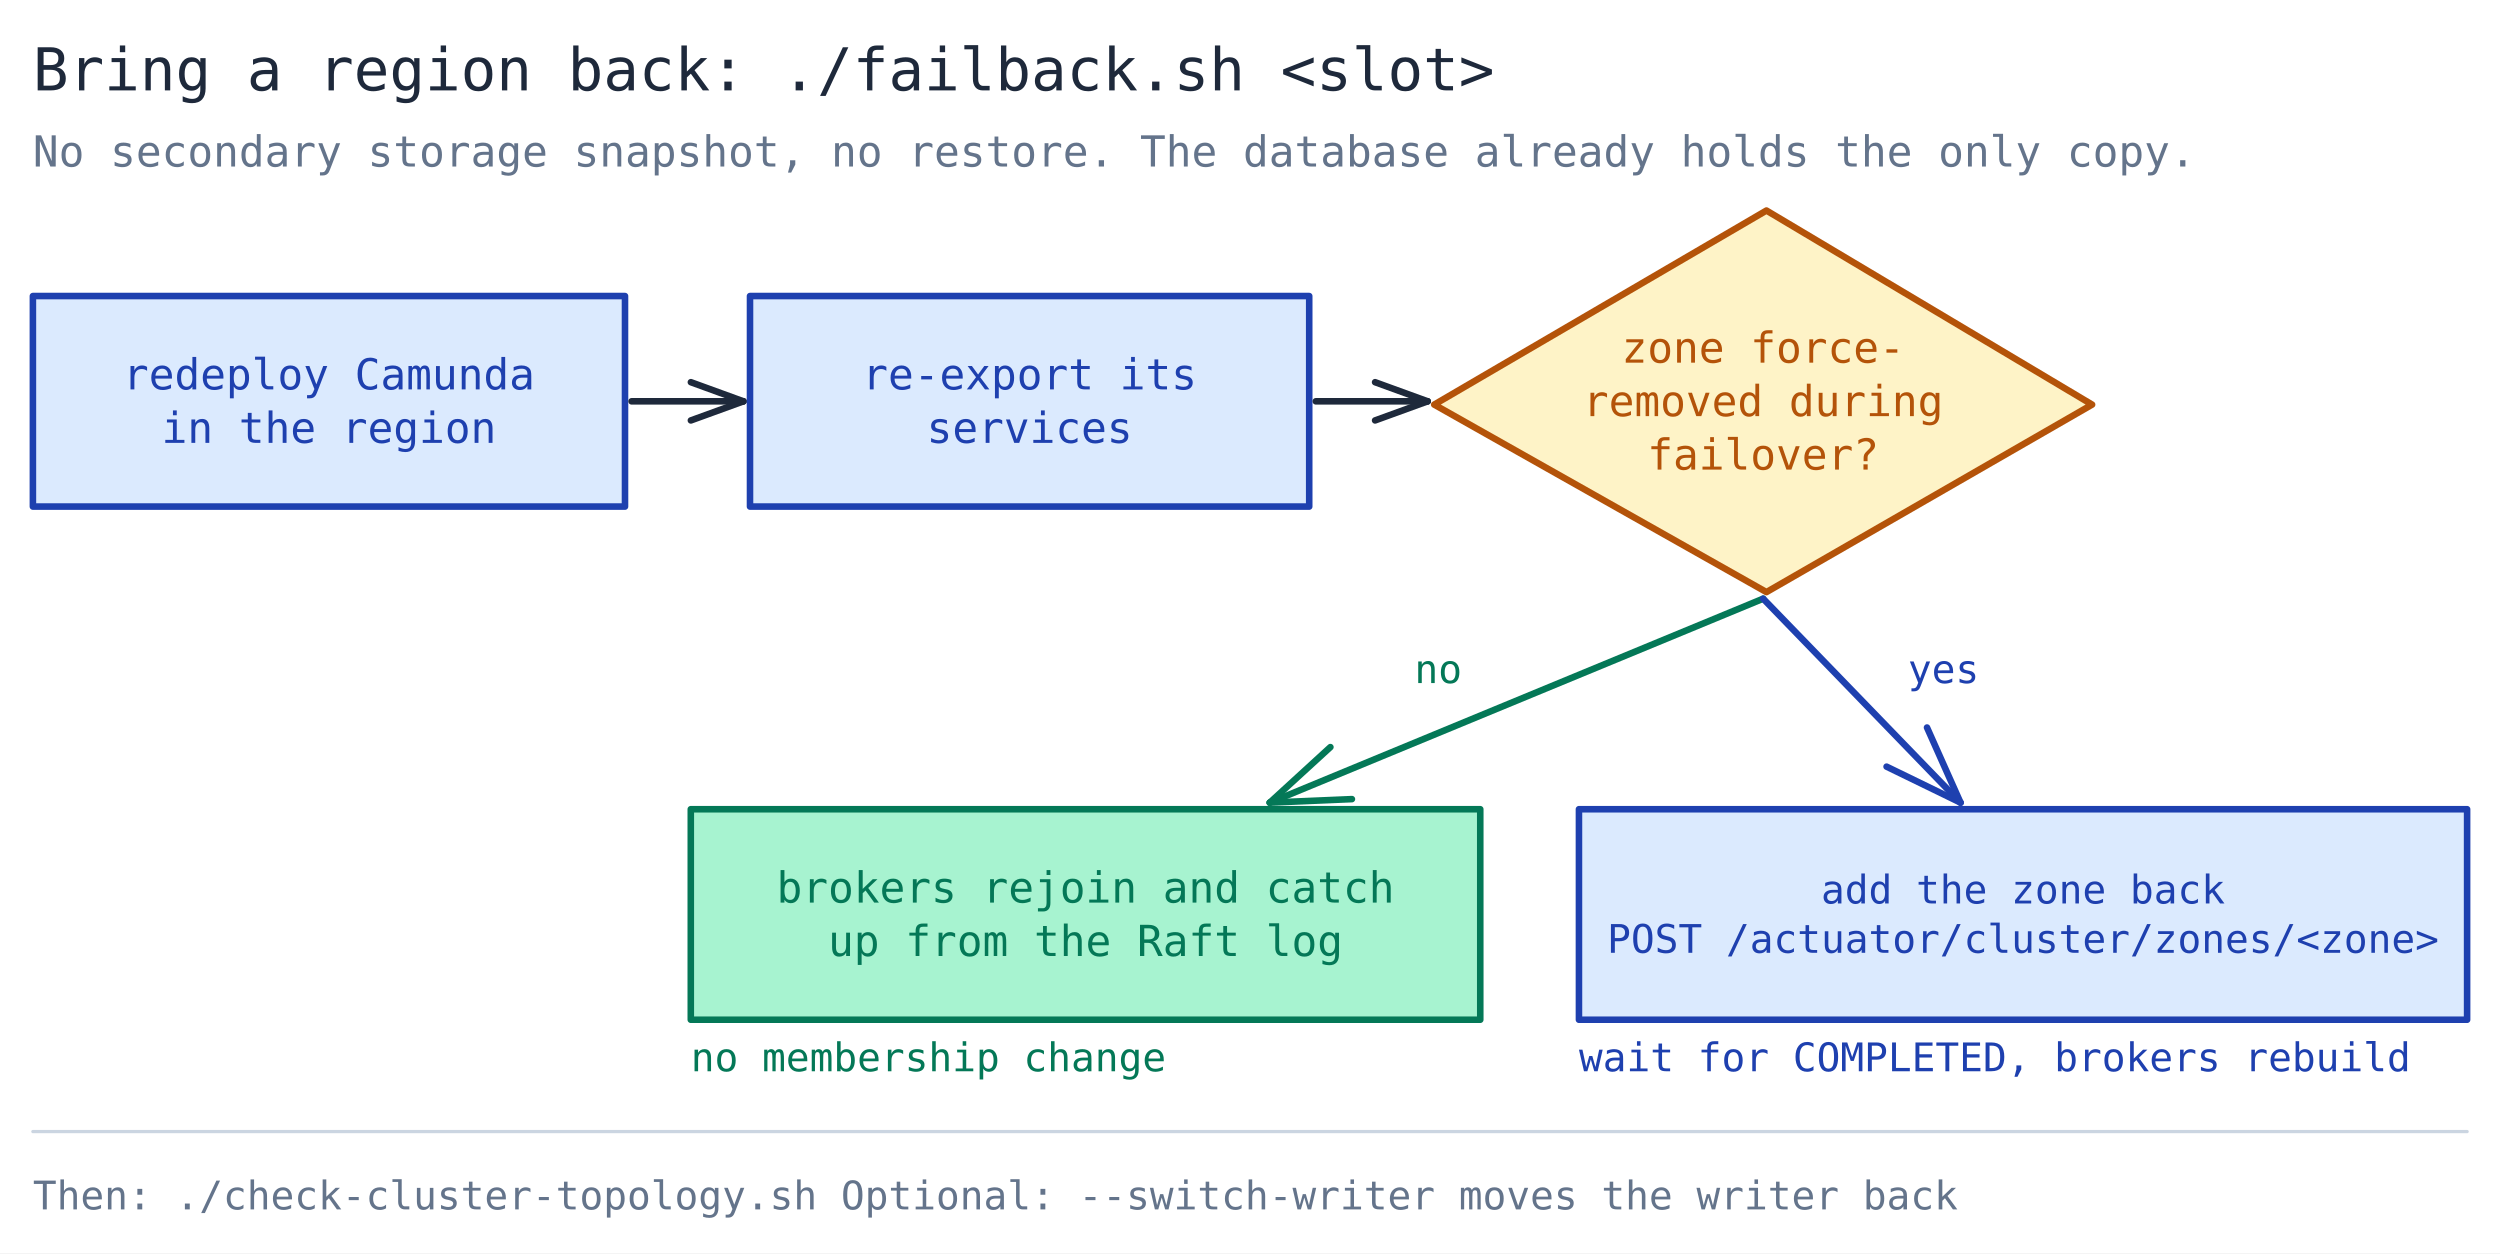
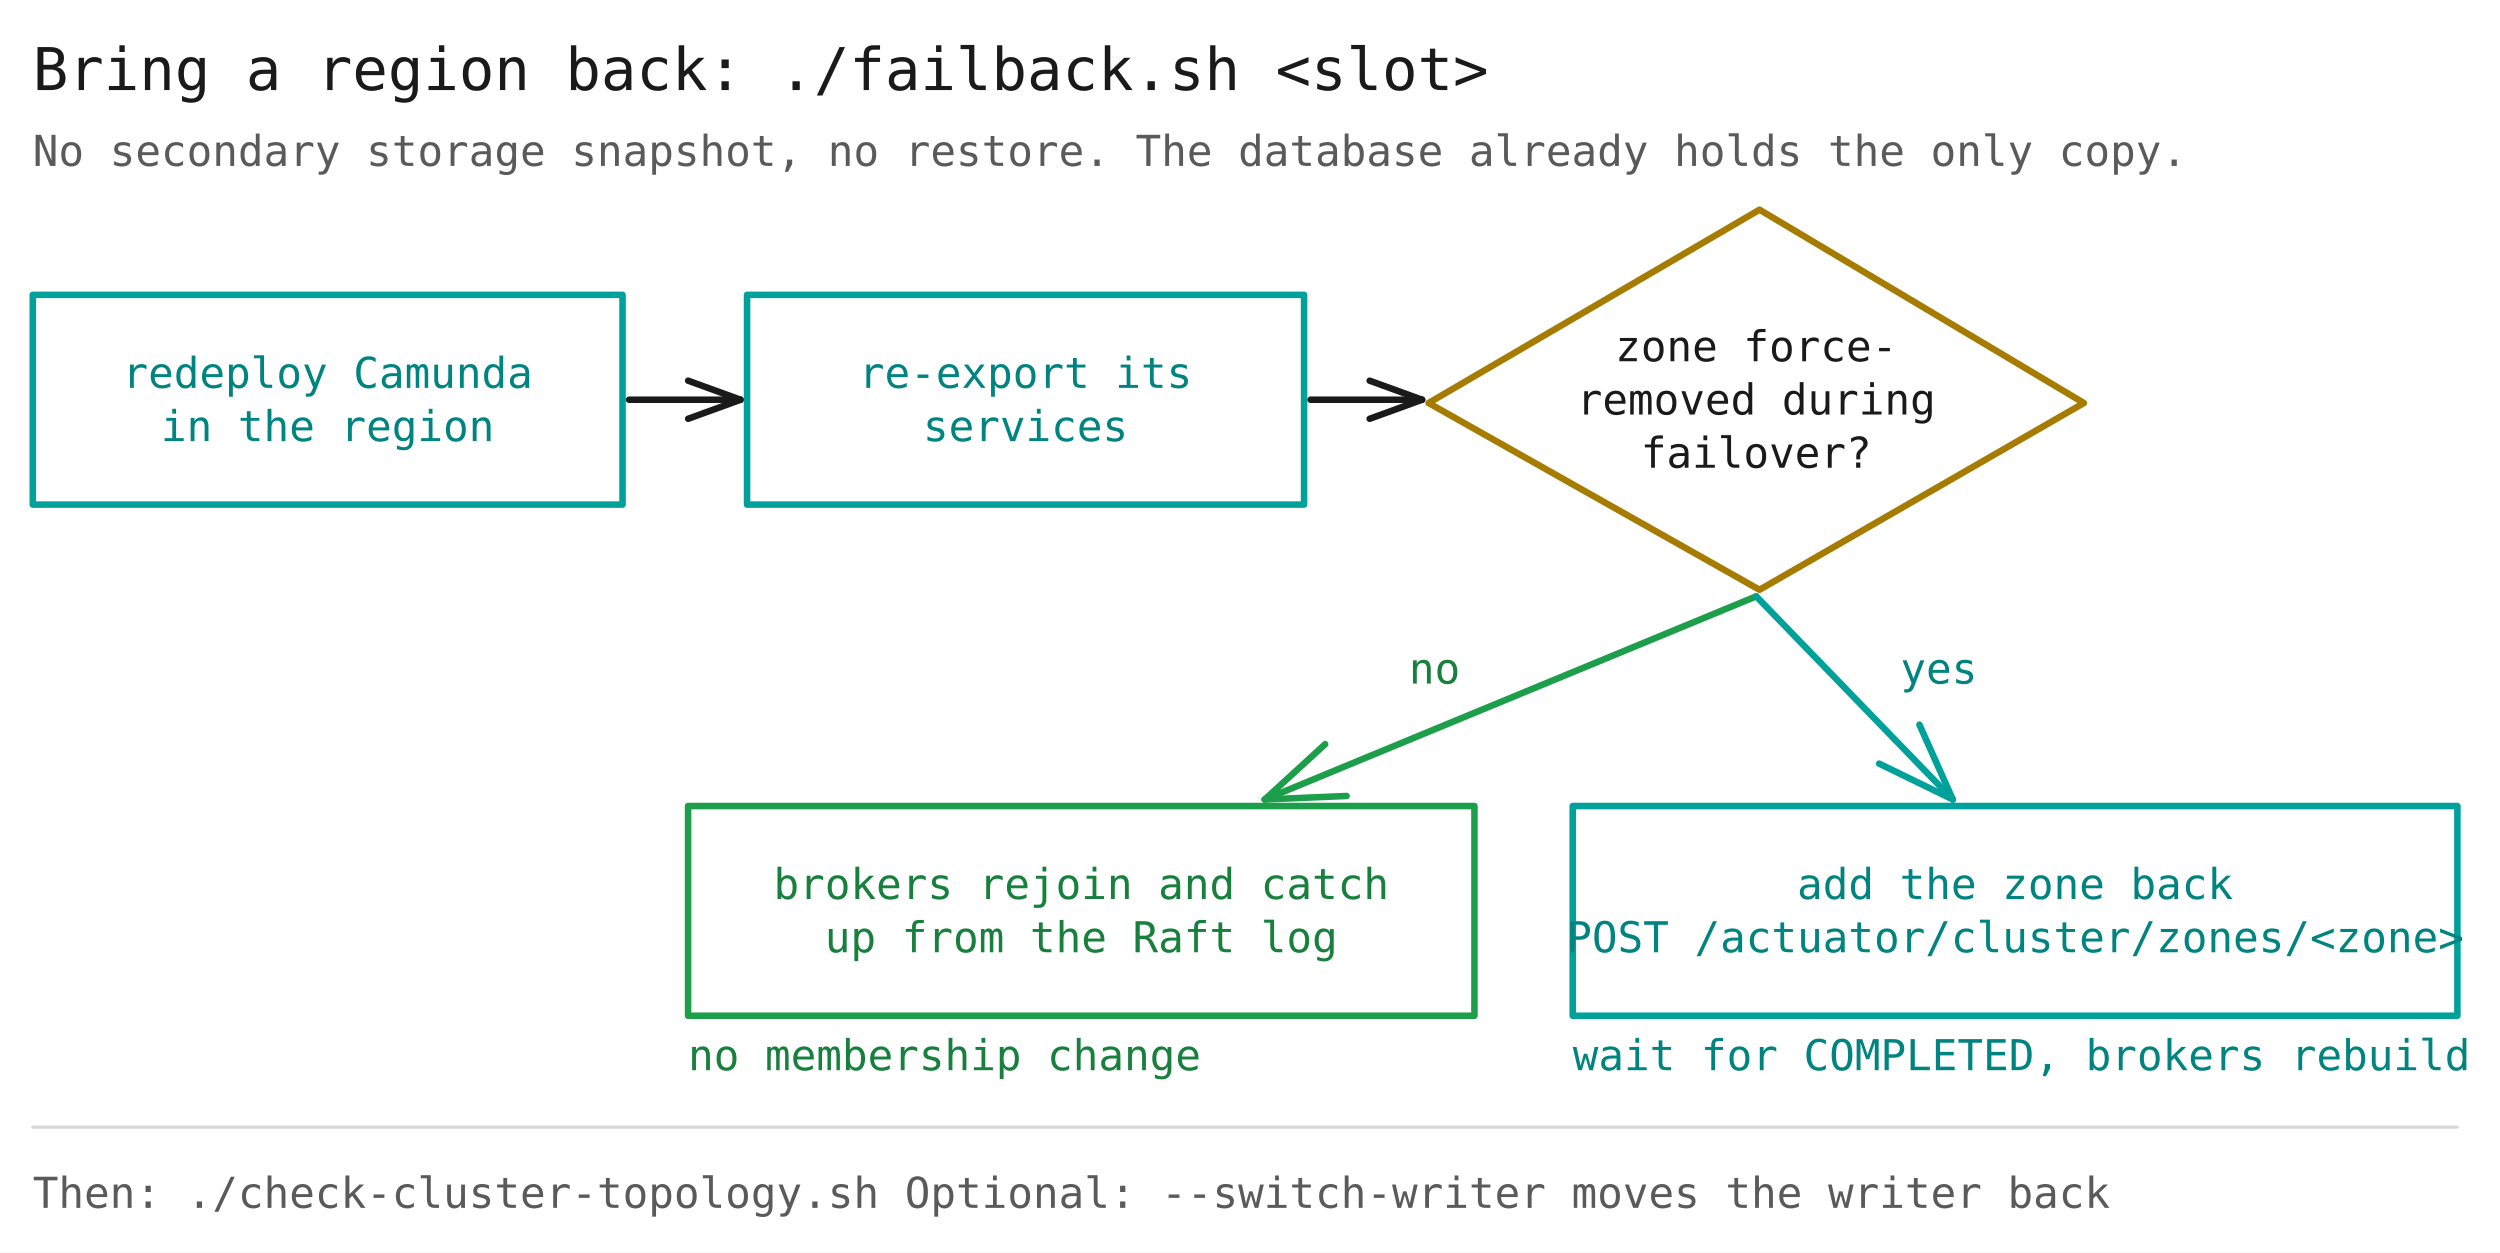
- <svg xmlns="http://www.w3.org/2000/svg" version="1.1" viewBox="0 0 760 381">
+ <svg xmlns="http://www.w3.org/2000/svg" version="1.1" viewBox="0 0 763 382.25">
  <defs />
-   <rect x="0" y="0" width="760" height="381" fill="#ffffff" />
+   <rect x="0" y="0" width="763" height="382.25" fill="#ffffff" />
  <g transform="translate(10 10) rotate(0 221.4 11.25)">
-     <text x="0" y="17.49" font-family="ui-monospace, SFMono-Regular, Menlo, Consolas, monospace" font-size="18px" fill="#1e293b" text-anchor="start" style="white-space: pre;" direction="ltr" dominant-baseline="alphabetic">Bring a region back: ./failback.sh &lt;slot&gt;</text>
+     <text x="0" y="17.49" font-family="ui-monospace, SFMono-Regular, Menlo, Consolas, monospace" font-size="18px" fill="#1a1a1a" text-anchor="start" style="white-space: pre;" direction="ltr" dominant-baseline="alphabetic">Bring a region back: ./failback.sh &lt;slot&gt;</text>
  </g>
  <g transform="translate(10 38) rotate(0 327.6 8.125)">
-     <text x="0" y="12.632" font-family="ui-monospace, SFMono-Regular, Menlo, Consolas, monospace" font-size="13px" fill="#64748b" text-anchor="start" style="white-space: pre;" direction="ltr" dominant-baseline="alphabetic">No secondary storage snapshot, no restore. The database already holds the only copy.</text>
+     <text x="0" y="12.632" font-family="ui-monospace, SFMono-Regular, Menlo, Consolas, monospace" font-size="13px" fill="#5a5a5a" text-anchor="start" style="white-space: pre;" direction="ltr" dominant-baseline="alphabetic">No secondary storage snapshot, no restore. The database already holds the only copy.</text>
  </g>
  <g stroke-linecap="round" transform="translate(10 90) rotate(0 90 32)">
-     <path d="M0 0 L180 0 L180 64 L0 64" stroke="none" stroke-width="0" fill="#dbeafe" />
-     <path d="M0 0 C36.81 0, 73.62 0, 180 0 M0 0 C50.72 0, 101.44 0, 180 0 M180 0 C180 17.53, 180 35.07, 180 64 M180 0 C180 24.49, 180 48.99, 180 64 M180 64 C115.39 64, 50.77 64, 0 64 M180 64 C130.88 64, 81.77 64, 0 64 M0 64 C0 47.97, 0 31.94, 0 0 M0 64 C0 43.04, 0 22.08, 0 0" stroke="#1e40af" stroke-width="2" fill="none" />
+     <path d="M0 0 L180 0 L180 64 L0 64" stroke="none" stroke-width="0" fill="#ffffff" />
+     <path d="M0 0 C36.81 0, 73.62 0, 180 0 M0 0 C50.72 0, 101.44 0, 180 0 M180 0 C180 17.53, 180 35.07, 180 64 M180 0 C180 24.49, 180 48.99, 180 64 M180 64 C115.39 64, 50.77 64, 0 64 M180 64 C130.88 64, 81.77 64, 0 64 M0 64 C0 47.97, 0 31.94, 0 0 M0 64 C0 43.04, 0 22.08, 0 0" stroke="#00a19b" stroke-width="2" fill="none" />
  </g>
  <g transform="translate(37.6 105.75) rotate(0 62.4 16.25)">
-     <text x="62.4" y="12.632" font-family="ui-monospace, SFMono-Regular, Menlo, Consolas, monospace" font-size="13px" fill="#1e40af" text-anchor="middle" style="white-space: pre;" direction="ltr" dominant-baseline="alphabetic">redeploy Camunda</text>
-     <text x="62.4" y="28.882" font-family="ui-monospace, SFMono-Regular, Menlo, Consolas, monospace" font-size="13px" fill="#1e40af" text-anchor="middle" style="white-space: pre;" direction="ltr" dominant-baseline="alphabetic">in the region</text>
+     <text x="62.4" y="12.632" font-family="ui-monospace, SFMono-Regular, Menlo, Consolas, monospace" font-size="13px" fill="#00847f" text-anchor="middle" style="white-space: pre;" direction="ltr" dominant-baseline="alphabetic">redeploy Camunda</text>
+     <text x="62.4" y="28.882" font-family="ui-monospace, SFMono-Regular, Menlo, Consolas, monospace" font-size="13px" fill="#00847f" text-anchor="middle" style="white-space: pre;" direction="ltr" dominant-baseline="alphabetic">in the region</text>
  </g>
  <g stroke-linecap="round">
    <g transform="translate(192 122) rotate(0 17 0)">
-       <path d="M0 0 C6.95 0, 13.91 0, 34 0 M0 0 C12.57 0, 25.14 0, 34 0" stroke="#1e293b" stroke-width="2" fill="none" />
+       <path d="M0 0 C6.95 0, 13.91 0, 34 0 M0 0 C12.57 0, 25.14 0, 34 0" stroke="#1a1a1a" stroke-width="2" fill="none" />
    </g>
    <g transform="translate(192 122) rotate(0 17 0)">
-       <path d="M18.03 5.81 C21.29 4.63, 24.56 3.44, 34 0 M18.03 5.81 C23.93 3.66, 29.84 1.51, 34 0" stroke="#1e293b" stroke-width="2" fill="none" />
+       <path d="M18.03 5.81 C21.29 4.63, 24.56 3.44, 34 0 M18.03 5.81 C23.93 3.66, 29.84 1.51, 34 0" stroke="#1a1a1a" stroke-width="2" fill="none" />
    </g>
    <g transform="translate(192 122) rotate(0 17 0)">
-       <path d="M18.03 -5.81 C21.29 -4.63, 24.56 -3.44, 34 0 M18.03 -5.81 C23.93 -3.66, 29.84 -1.51, 34 0" stroke="#1e293b" stroke-width="2" fill="none" />
+       <path d="M18.03 -5.81 C21.29 -4.63, 24.56 -3.44, 34 0 M18.03 -5.81 C23.93 -3.66, 29.84 -1.51, 34 0" stroke="#1a1a1a" stroke-width="2" fill="none" />
    </g>
  </g>
  <mask />
  <g stroke-linecap="round" transform="translate(228 90) rotate(0 85 32)">
-     <path d="M0 0 L170 0 L170 64 L0 64" stroke="none" stroke-width="0" fill="#dbeafe" />
-     <path d="M0 0 C34.77 0, 69.54 0, 170 0 M0 0 C53.34 0, 106.68 0, 170 0 M170 0 C170 18.23, 170 36.45, 170 64 M170 0 C170 15, 170 30, 170 64 M170 64 C114.23 64, 58.47 64, 0 64 M170 64 C115.88 64, 61.77 64, 0 64 M0 64 C0 45.15, 0 26.3, 0 0 M0 64 C0 48.86, 0 33.71, 0 0" stroke="#1e40af" stroke-width="2" fill="none" />
+     <path d="M0 0 L170 0 L170 64 L0 64" stroke="none" stroke-width="0" fill="#ffffff" />
+     <path d="M0 0 C34.77 0, 69.54 0, 170 0 M0 0 C53.34 0, 106.68 0, 170 0 M170 0 C170 18.23, 170 36.45, 170 64 M170 0 C170 15, 170 30, 170 64 M170 64 C114.23 64, 58.47 64, 0 64 M170 64 C115.88 64, 61.77 64, 0 64 M0 64 C0 45.15, 0 26.3, 0 0 M0 64 C0 48.86, 0 33.71, 0 0" stroke="#00a19b" stroke-width="2" fill="none" />
  </g>
  <g transform="translate(262.3 105.75) rotate(0 50.7 16.25)">
-     <text x="50.7" y="12.632" font-family="ui-monospace, SFMono-Regular, Menlo, Consolas, monospace" font-size="13px" fill="#1e40af" text-anchor="middle" style="white-space: pre;" direction="ltr" dominant-baseline="alphabetic">re-export its</text>
-     <text x="50.7" y="28.882" font-family="ui-monospace, SFMono-Regular, Menlo, Consolas, monospace" font-size="13px" fill="#1e40af" text-anchor="middle" style="white-space: pre;" direction="ltr" dominant-baseline="alphabetic">services</text>
+     <text x="50.7" y="12.632" font-family="ui-monospace, SFMono-Regular, Menlo, Consolas, monospace" font-size="13px" fill="#00847f" text-anchor="middle" style="white-space: pre;" direction="ltr" dominant-baseline="alphabetic">re-export its</text>
+     <text x="50.7" y="28.882" font-family="ui-monospace, SFMono-Regular, Menlo, Consolas, monospace" font-size="13px" fill="#00847f" text-anchor="middle" style="white-space: pre;" direction="ltr" dominant-baseline="alphabetic">services</text>
  </g>
  <g stroke-linecap="round">
    <g transform="translate(400 122) rotate(0 17 0)">
-       <path d="M0 0 C6.95 0, 13.91 0, 34 0 M0 0 C6.86 0, 13.72 0, 34 0" stroke="#1e293b" stroke-width="2" fill="none" />
+       <path d="M0 0 C6.95 0, 13.91 0, 34 0 M0 0 C6.86 0, 13.72 0, 34 0" stroke="#1a1a1a" stroke-width="2" fill="none" />
    </g>
    <g transform="translate(400 122) rotate(0 17 0)">
-       <path d="M18.03 5.81 C21.29 4.62, 24.56 3.44, 34 0 M18.03 5.81 C21.25 4.64, 24.47 3.47, 34 0" stroke="#1e293b" stroke-width="2" fill="none" />
+       <path d="M18.03 5.81 C21.29 4.62, 24.56 3.44, 34 0 M18.03 5.81 C21.25 4.64, 24.47 3.47, 34 0" stroke="#1a1a1a" stroke-width="2" fill="none" />
    </g>
    <g transform="translate(400 122) rotate(0 17 0)">
-       <path d="M18.03 -5.81 C21.29 -4.62, 24.56 -3.44, 34 0 M18.03 -5.81 C21.25 -4.64, 24.47 -3.47, 34 0" stroke="#1e293b" stroke-width="2" fill="none" />
+       <path d="M18.03 -5.81 C21.29 -4.62, 24.56 -3.44, 34 0 M18.03 -5.81 C21.25 -4.64, 24.47 -3.47, 34 0" stroke="#1a1a1a" stroke-width="2" fill="none" />
    </g>
  </g>
  <mask />
  <g stroke-linecap="round" transform="translate(436 64) rotate(0 100 58)">
-     <path d="M101 0 L200 59 L101 116 L0 59" stroke="none" stroke-width="0" fill="#fef3c7" fill-rule="evenodd" />
-     <path d="M101 0 C121.25 12.07, 141.5 24.14, 200 59 M101 0 C135.23 20.4, 169.45 40.79, 200 59 M200 59 C170.74 75.85, 141.48 92.7, 101 116 M200 59 C171.68 75.31, 143.35 91.61, 101 116 M101 116 C70.99 99.06, 40.98 82.13, 0 59 M101 116 C64.26 95.26, 27.52 74.53, 0 59 M0 59 C34.21 39.02, 68.41 19.03, 101 0 M0 59 C34.92 38.6, 69.84 18.2, 101 0" stroke="#b45309" stroke-width="2" fill="none" />
+     <path d="M101 0 L200 59 L101 116 L0 59" stroke="none" stroke-width="0" fill="#ffffff" fill-rule="evenodd" />
+     <path d="M101 0 C121.25 12.07, 141.5 24.14, 200 59 M101 0 C135.23 20.4, 169.45 40.79, 200 59 M200 59 C170.74 75.85, 141.48 92.7, 101 116 M200 59 C171.68 75.31, 143.35 91.61, 101 116 M101 116 C70.99 99.06, 40.98 82.13, 0 59 M101 116 C64.26 95.26, 27.52 74.53, 0 59 M0 59 C34.21 39.02, 68.41 19.03, 101 0 M0 59 C34.92 38.6, 69.84 18.2, 101 0" stroke="#a67c00" stroke-width="2" fill="none" />
  </g>
  <g transform="translate(481.4 97.625) rotate(0 54.6 24.375)">
-     <text x="54.6" y="12.632" font-family="ui-monospace, SFMono-Regular, Menlo, Consolas, monospace" font-size="13px" fill="#b45309" text-anchor="middle" style="white-space: pre;" direction="ltr" dominant-baseline="alphabetic">zone force-</text>
-     <text x="54.6" y="28.882" font-family="ui-monospace, SFMono-Regular, Menlo, Consolas, monospace" font-size="13px" fill="#b45309" text-anchor="middle" style="white-space: pre;" direction="ltr" dominant-baseline="alphabetic">removed during</text>
-     <text x="54.6" y="45.132" font-family="ui-monospace, SFMono-Regular, Menlo, Consolas, monospace" font-size="13px" fill="#b45309" text-anchor="middle" style="white-space: pre;" direction="ltr" dominant-baseline="alphabetic">failover?</text>
+     <text x="54.6" y="12.632" font-family="ui-monospace, SFMono-Regular, Menlo, Consolas, monospace" font-size="13px" fill="#1a1a1a" text-anchor="middle" style="white-space: pre;" direction="ltr" dominant-baseline="alphabetic">zone force-</text>
+     <text x="54.6" y="28.882" font-family="ui-monospace, SFMono-Regular, Menlo, Consolas, monospace" font-size="13px" fill="#1a1a1a" text-anchor="middle" style="white-space: pre;" direction="ltr" dominant-baseline="alphabetic">removed during</text>
+     <text x="54.6" y="45.132" font-family="ui-monospace, SFMono-Regular, Menlo, Consolas, monospace" font-size="13px" fill="#1a1a1a" text-anchor="middle" style="white-space: pre;" direction="ltr" dominant-baseline="alphabetic">failover?</text>
  </g>
  <g stroke-linecap="round">
    <g transform="translate(536 182) rotate(0 -75 31)">
-       <path d="M0 0 C-30.69 12.68, -61.38 25.37, -150 62 M0 0 C-35.05 14.49, -70.11 28.98, -150 62" stroke="#047857" stroke-width="2" fill="none" />
+       <path d="M0 0 C-30.69 12.68, -61.38 25.37, -150 62 M0 0 C-35.05 14.49, -70.11 28.98, -150 62" stroke="#1d9e4b" stroke-width="2" fill="none" />
    </g>
    <g transform="translate(536 182) rotate(0 -75 31)">
-       <path d="M-131.56 45.12 C-135.33 48.58, -139.1 52.03, -150 62 M-131.56 45.12 C-135.87 49.07, -140.18 53.01, -150 62" stroke="#047857" stroke-width="2" fill="none" />
+       <path d="M-131.56 45.12 C-135.33 48.58, -139.1 52.03, -150 62 M-131.56 45.12 C-135.87 49.07, -140.18 53.01, -150 62" stroke="#1d9e4b" stroke-width="2" fill="none" />
    </g>
    <g transform="translate(536 182) rotate(0 -75 31)">
-       <path d="M-125.02 60.93 C-130.13 61.15, -135.24 61.37, -150 62 M-125.02 60.93 C-130.86 61.18, -136.7 61.43, -150 62" stroke="#047857" stroke-width="2" fill="none" />
+       <path d="M-125.02 60.93 C-130.13 61.15, -135.24 61.37, -150 62 M-125.02 60.93 C-130.86 61.18, -136.7 61.43, -150 62" stroke="#1d9e4b" stroke-width="2" fill="none" />
    </g>
  </g>
  <mask />
-   <g transform="translate(430 196) rotate(0 7.2 7.5)">
-     <text x="0" y="11.66" font-family="ui-monospace, SFMono-Regular, Menlo, Consolas, monospace" font-size="12px" fill="#047857" text-anchor="start" style="white-space: pre;" direction="ltr" dominant-baseline="alphabetic">no</text>
+   <g transform="translate(430 196) rotate(0 7.8 8.125)">
+     <text x="0" y="12.632" font-family="ui-monospace, SFMono-Regular, Menlo, Consolas, monospace" font-size="13px" fill="#17803d" text-anchor="start" style="white-space: pre;" direction="ltr" dominant-baseline="alphabetic">no</text>
  </g>
  <g stroke-linecap="round" transform="translate(210 246) rotate(0 120 32)">
-     <path d="M0 0 L240 0 L240 64 L0 64" stroke="none" stroke-width="0" fill="#a7f3d0" />
-     <path d="M0 0 C49.1 0, 98.21 0, 240 0 M0 0 C77.2 0, 154.4 0, 240 0 M240 0 C240 24.11, 240 48.21, 240 64 M240 0 C240 18.45, 240 36.91, 240 64 M240 64 C146.59 64, 53.18 64, 0 64 M240 64 C170.15 64, 100.29 64, 0 64 M0 64 C0 47.09, 0 30.18, 0 0 M0 64 C0 41.09, 0 18.18, 0 0" stroke="#047857" stroke-width="2" fill="none" />
+     <path d="M0 0 L240 0 L240 64 L0 64" stroke="none" stroke-width="0" fill="#ffffff" />
+     <path d="M0 0 C49.1 0, 98.21 0, 240 0 M0 0 C77.2 0, 154.4 0, 240 0 M240 0 C240 24.11, 240 48.21, 240 64 M240 0 C240 18.45, 240 36.91, 240 64 M240 64 C146.59 64, 53.18 64, 0 64 M240 64 C170.15 64, 100.29 64, 0 64 M0 64 C0 47.09, 0 30.18, 0 0 M0 64 C0 41.09, 0 18.18, 0 0" stroke="#1d9e4b" stroke-width="2" fill="none" />
  </g>
  <g transform="translate(236.4 261.75) rotate(0 93.6 16.25)">
-     <text x="93.6" y="12.632" font-family="ui-monospace, SFMono-Regular, Menlo, Consolas, monospace" font-size="13px" fill="#047857" text-anchor="middle" style="white-space: pre;" direction="ltr" dominant-baseline="alphabetic">brokers rejoin and catch</text>
-     <text x="93.6" y="28.882" font-family="ui-monospace, SFMono-Regular, Menlo, Consolas, monospace" font-size="13px" fill="#047857" text-anchor="middle" style="white-space: pre;" direction="ltr" dominant-baseline="alphabetic">up from the Raft log</text>
+     <text x="93.6" y="12.632" font-family="ui-monospace, SFMono-Regular, Menlo, Consolas, monospace" font-size="13px" fill="#17803d" text-anchor="middle" style="white-space: pre;" direction="ltr" dominant-baseline="alphabetic">brokers rejoin and catch</text>
+     <text x="93.6" y="28.882" font-family="ui-monospace, SFMono-Regular, Menlo, Consolas, monospace" font-size="13px" fill="#17803d" text-anchor="middle" style="white-space: pre;" direction="ltr" dominant-baseline="alphabetic">up from the Raft log</text>
  </g>
-   <g transform="translate(210 314) rotate(0 72 7.5)">
-     <text x="0" y="11.66" font-family="ui-monospace, SFMono-Regular, Menlo, Consolas, monospace" font-size="12px" fill="#047857" text-anchor="start" style="white-space: pre;" direction="ltr" dominant-baseline="alphabetic">no membership change</text>
+   <g transform="translate(210 314) rotate(0 78 8.125)">
+     <text x="0" y="12.632" font-family="ui-monospace, SFMono-Regular, Menlo, Consolas, monospace" font-size="13px" fill="#17803d" text-anchor="start" style="white-space: pre;" direction="ltr" dominant-baseline="alphabetic">no membership change</text>
  </g>
  <g stroke-linecap="round">
    <g transform="translate(536 182) rotate(0 30 31)">
-       <path d="M0 0 C12.28 12.69, 24.56 25.37, 60 62 M0 0 C21.22 21.93, 42.44 43.85, 60 62" stroke="#1e40af" stroke-width="2" fill="none" />
+       <path d="M0 0 C12.28 12.69, 24.56 25.37, 60 62 M0 0 C21.22 21.93, 42.44 43.85, 60 62" stroke="#00a19b" stroke-width="2" fill="none" />
    </g>
    <g transform="translate(536 182) rotate(0 30 31)">
-       <path d="M37.52 51.06 C42.12 53.3, 46.72 55.54, 60 62 M37.52 51.06 C45.47 54.93, 53.42 58.8, 60 62" stroke="#1e40af" stroke-width="2" fill="none" />
+       <path d="M37.52 51.06 C42.12 53.3, 46.72 55.54, 60 62 M37.52 51.06 C45.47 54.93, 53.42 58.8, 60 62" stroke="#00a19b" stroke-width="2" fill="none" />
    </g>
    <g transform="translate(536 182) rotate(0 30 31)">
-       <path d="M49.81 39.17 C51.89 43.84, 53.98 48.51, 60 62 M49.81 39.17 C53.41 47.24, 57.02 55.32, 60 62" stroke="#1e40af" stroke-width="2" fill="none" />
+       <path d="M49.81 39.17 C51.89 43.84, 53.98 48.51, 60 62 M49.81 39.17 C53.41 47.24, 57.02 55.32, 60 62" stroke="#00a19b" stroke-width="2" fill="none" />
    </g>
  </g>
  <mask />
-   <g transform="translate(580 196) rotate(0 10.8 7.5)">
-     <text x="0" y="11.66" font-family="ui-monospace, SFMono-Regular, Menlo, Consolas, monospace" font-size="12px" fill="#1e40af" text-anchor="start" style="white-space: pre;" direction="ltr" dominant-baseline="alphabetic">yes</text>
+   <g transform="translate(580 196) rotate(0 11.7 8.125)">
+     <text x="0" y="12.632" font-family="ui-monospace, SFMono-Regular, Menlo, Consolas, monospace" font-size="13px" fill="#00847f" text-anchor="start" style="white-space: pre;" direction="ltr" dominant-baseline="alphabetic">yes</text>
  </g>
  <g stroke-linecap="round" transform="translate(480 246) rotate(0 135 32)">
-     <path d="M0 0 L270 0 L270 64 L0 64" stroke="none" stroke-width="0" fill="#dbeafe" />
-     <path d="M0 0 C55.26 0, 110.51 0, 270 0 M0 0 C65.23 0, 130.47 0, 270 0 M270 0 C270 20.99, 270 41.98, 270 64 M270 0 C270 15.43, 270 30.87, 270 64 M270 64 C214.83 64, 159.65 64, 0 64 M270 64 C188.96 64, 107.92 64, 0 64 M0 64 C0 46.65, 0 29.3, 0 0 M0 64 C0 46.52, 0 29.04, 0 0" stroke="#1e40af" stroke-width="2" fill="none" />
+     <path d="M0 0 L270 0 L270 64 L0 64" stroke="none" stroke-width="0" fill="#ffffff" />
+     <path d="M0 0 C55.26 0, 110.51 0, 270 0 M0 0 C65.23 0, 130.47 0, 270 0 M270 0 C270 20.99, 270 41.98, 270 64 M270 0 C270 15.43, 270 30.87, 270 64 M270 64 C214.83 64, 159.65 64, 0 64 M270 64 C188.96 64, 107.92 64, 0 64 M0 64 C0 46.65, 0 29.3, 0 0 M0 64 C0 46.52, 0 29.04, 0 0" stroke="#00a19b" stroke-width="2" fill="none" />
  </g>
-   <g transform="translate(489 263) rotate(0 126 15)">
-     <text x="126" y="11.66" font-family="ui-monospace, SFMono-Regular, Menlo, Consolas, monospace" font-size="12px" fill="#1e40af" text-anchor="middle" style="white-space: pre;" direction="ltr" dominant-baseline="alphabetic">add the zone back</text>
-     <text x="126" y="26.66" font-family="ui-monospace, SFMono-Regular, Menlo, Consolas, monospace" font-size="12px" fill="#1e40af" text-anchor="middle" style="white-space: pre;" direction="ltr" dominant-baseline="alphabetic">POST /actuator/cluster/zones/&lt;zone&gt;</text>
+   <g transform="translate(478.5 261.75) rotate(0 136.5 16.25)">
+     <text x="136.5" y="12.632" font-family="ui-monospace, SFMono-Regular, Menlo, Consolas, monospace" font-size="13px" fill="#00847f" text-anchor="middle" style="white-space: pre;" direction="ltr" dominant-baseline="alphabetic">add the zone back</text>
+     <text x="136.5" y="28.882" font-family="ui-monospace, SFMono-Regular, Menlo, Consolas, monospace" font-size="13px" fill="#00847f" text-anchor="middle" style="white-space: pre;" direction="ltr" dominant-baseline="alphabetic">POST /actuator/cluster/zones/&lt;zone&gt;</text>
  </g>
-   <g transform="translate(480 314) rotate(0 126 7.5)">
-     <text x="0" y="11.66" font-family="ui-monospace, SFMono-Regular, Menlo, Consolas, monospace" font-size="12px" fill="#1e40af" text-anchor="start" style="white-space: pre;" direction="ltr" dominant-baseline="alphabetic">wait for COMPLETED, brokers rebuild</text>
+   <g transform="translate(480 314) rotate(0 136.5 8.125)">
+     <text x="0" y="12.632" font-family="ui-monospace, SFMono-Regular, Menlo, Consolas, monospace" font-size="13px" fill="#00847f" text-anchor="start" style="white-space: pre;" direction="ltr" dominant-baseline="alphabetic">wait for COMPLETED, brokers rebuild</text>
  </g>
  <g stroke-linecap="round">
    <g transform="translate(10 344) rotate(0 370 0)">
-       <path d="M0 0 C151.46 0, 302.92 0, 740 0 M0 0 C202.44 0, 404.88 0, 740 0" stroke="#cbd5e1" stroke-width="1" fill="none" />
+       <path d="M0 0 C151.46 0, 302.92 0, 740 0 M0 0 C202.44 0, 404.88 0, 740 0" stroke="#d9d9d9" stroke-width="1" fill="none" />
    </g>
  </g>
  <mask />
-   <g transform="translate(10 356) rotate(0 298.8 7.5)">
-     <text x="0" y="11.66" font-family="ui-monospace, SFMono-Regular, Menlo, Consolas, monospace" font-size="12px" fill="#64748b" text-anchor="start" style="white-space: pre;" direction="ltr" dominant-baseline="alphabetic">Then: ./check-cluster-topology.sh   Optional: --switch-writer moves the writer back</text>
+   <g transform="translate(10 356) rotate(0 323.7 8.125)">
+     <text x="0" y="12.632" font-family="ui-monospace, SFMono-Regular, Menlo, Consolas, monospace" font-size="13px" fill="#5a5a5a" text-anchor="start" style="white-space: pre;" direction="ltr" dominant-baseline="alphabetic">Then: ./check-cluster-topology.sh   Optional: --switch-writer moves the writer back</text>
  </g>
</svg>
